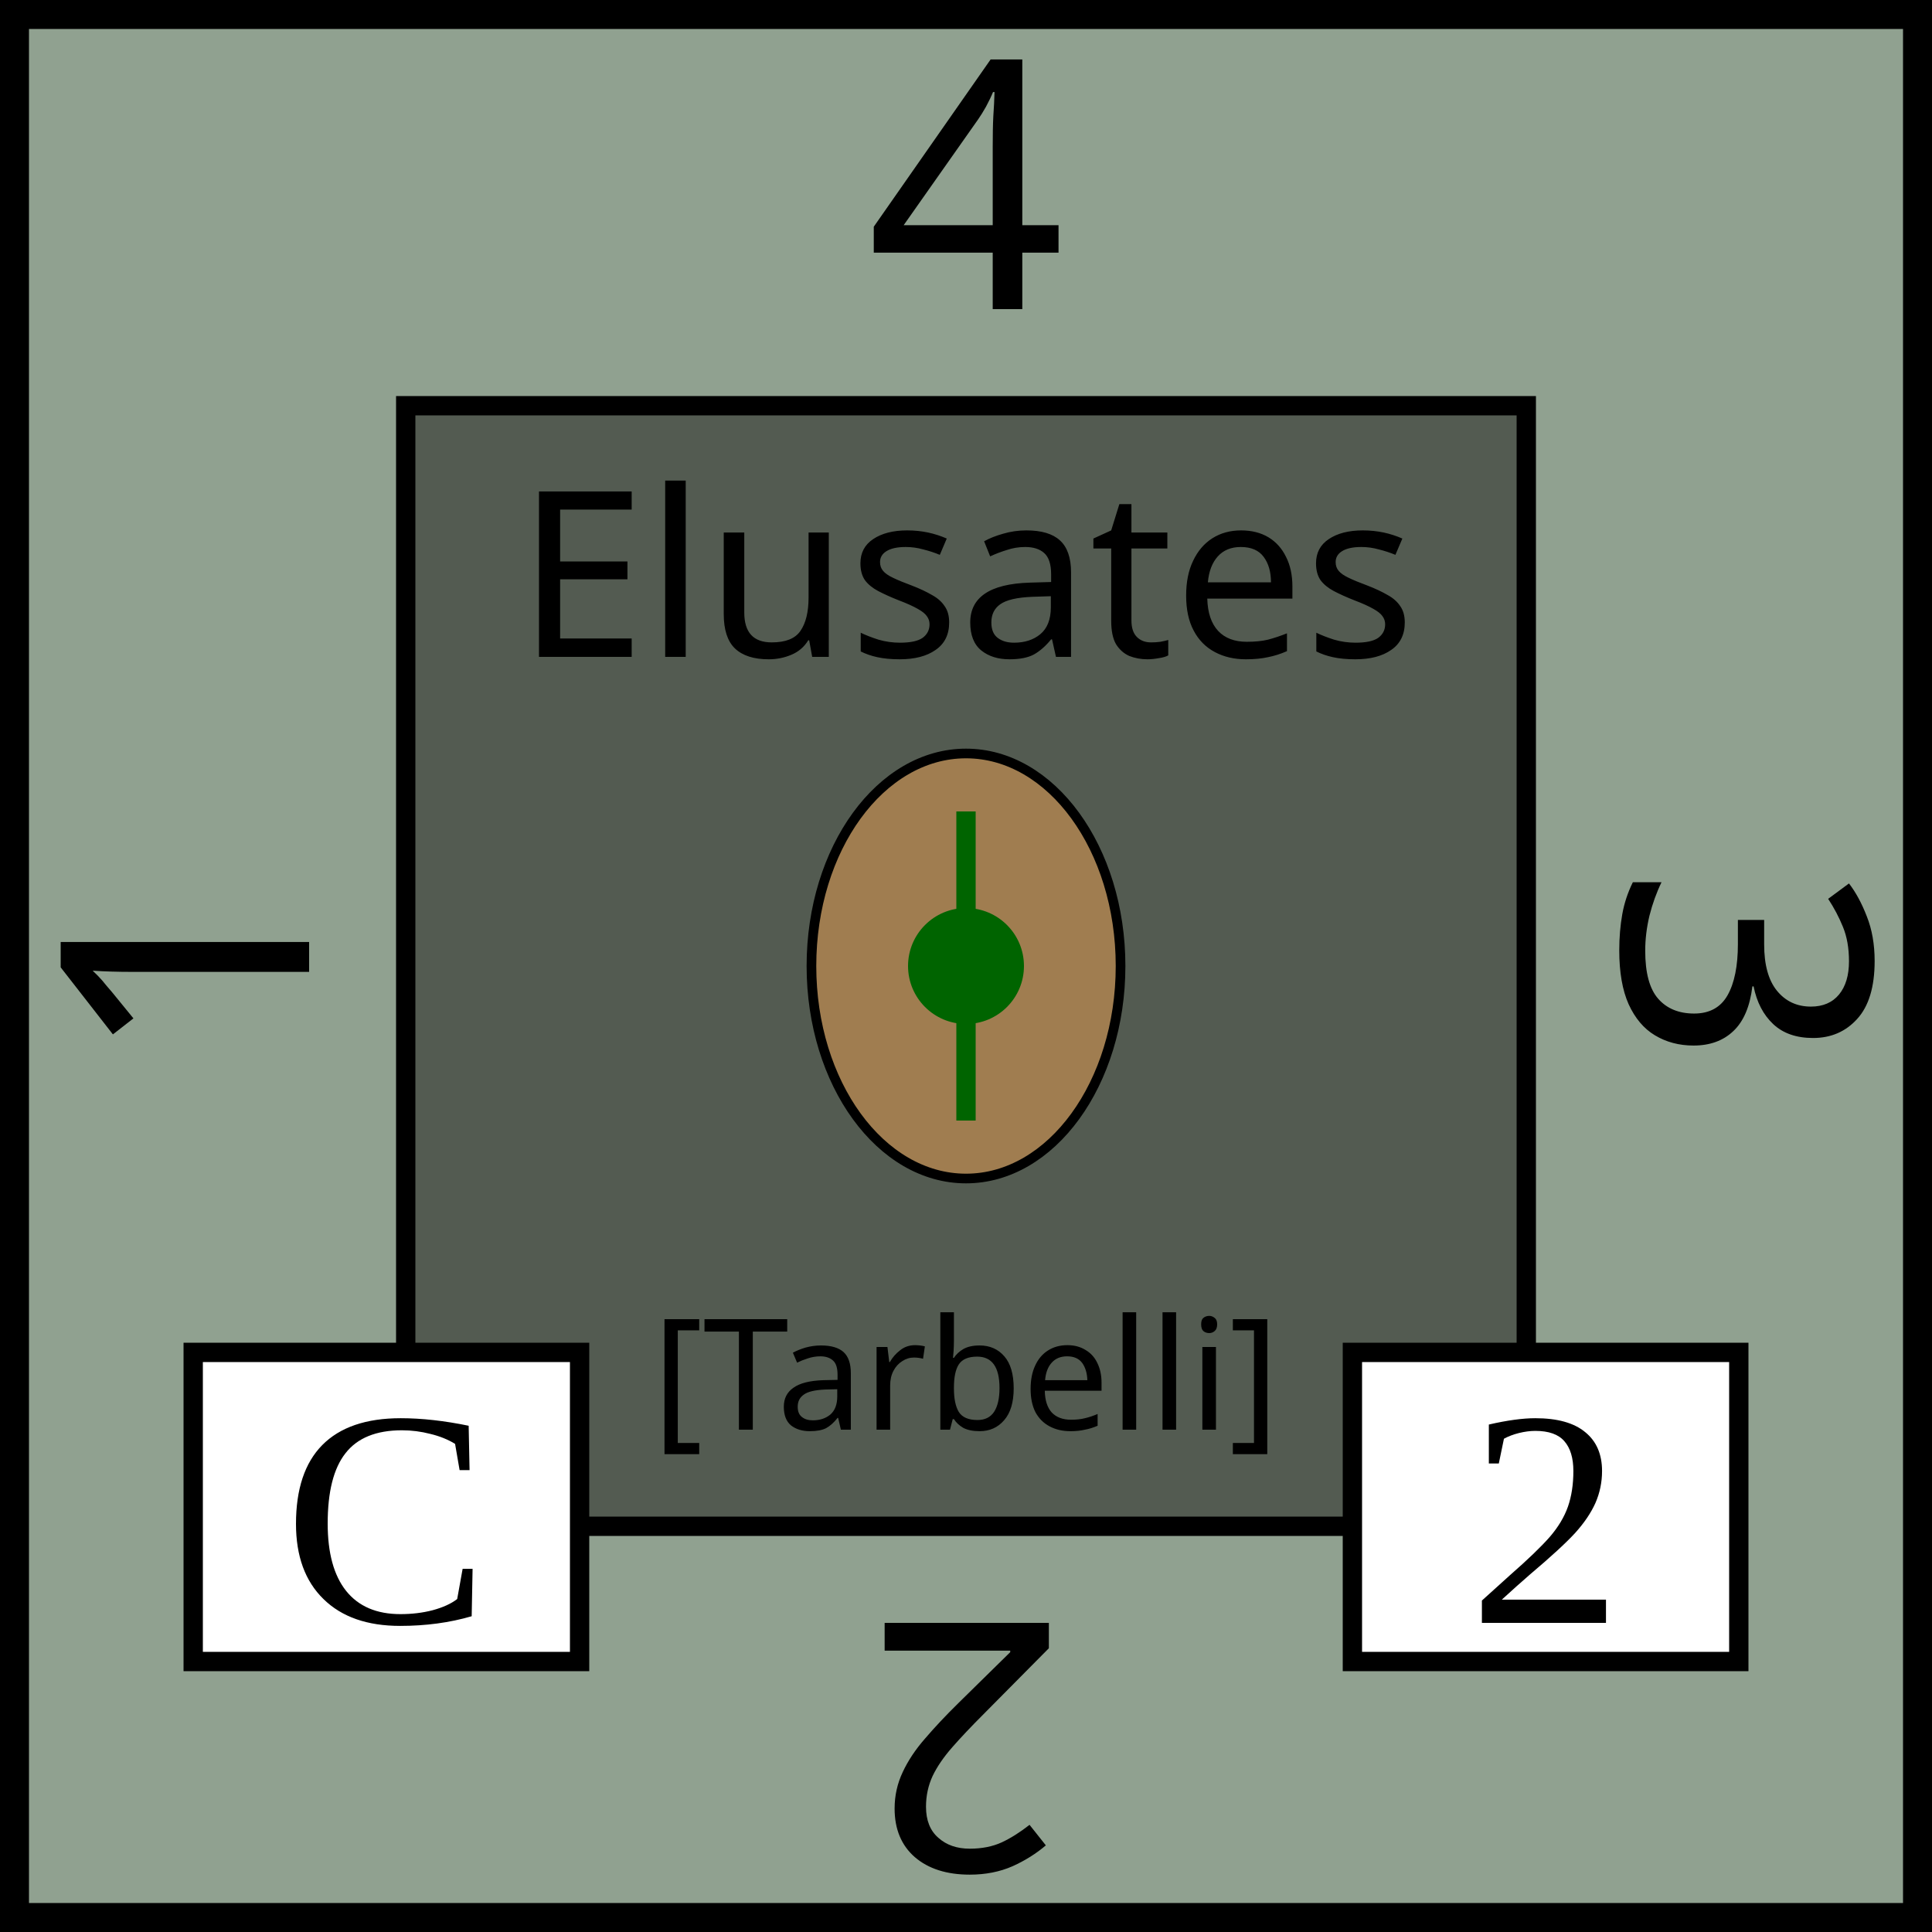
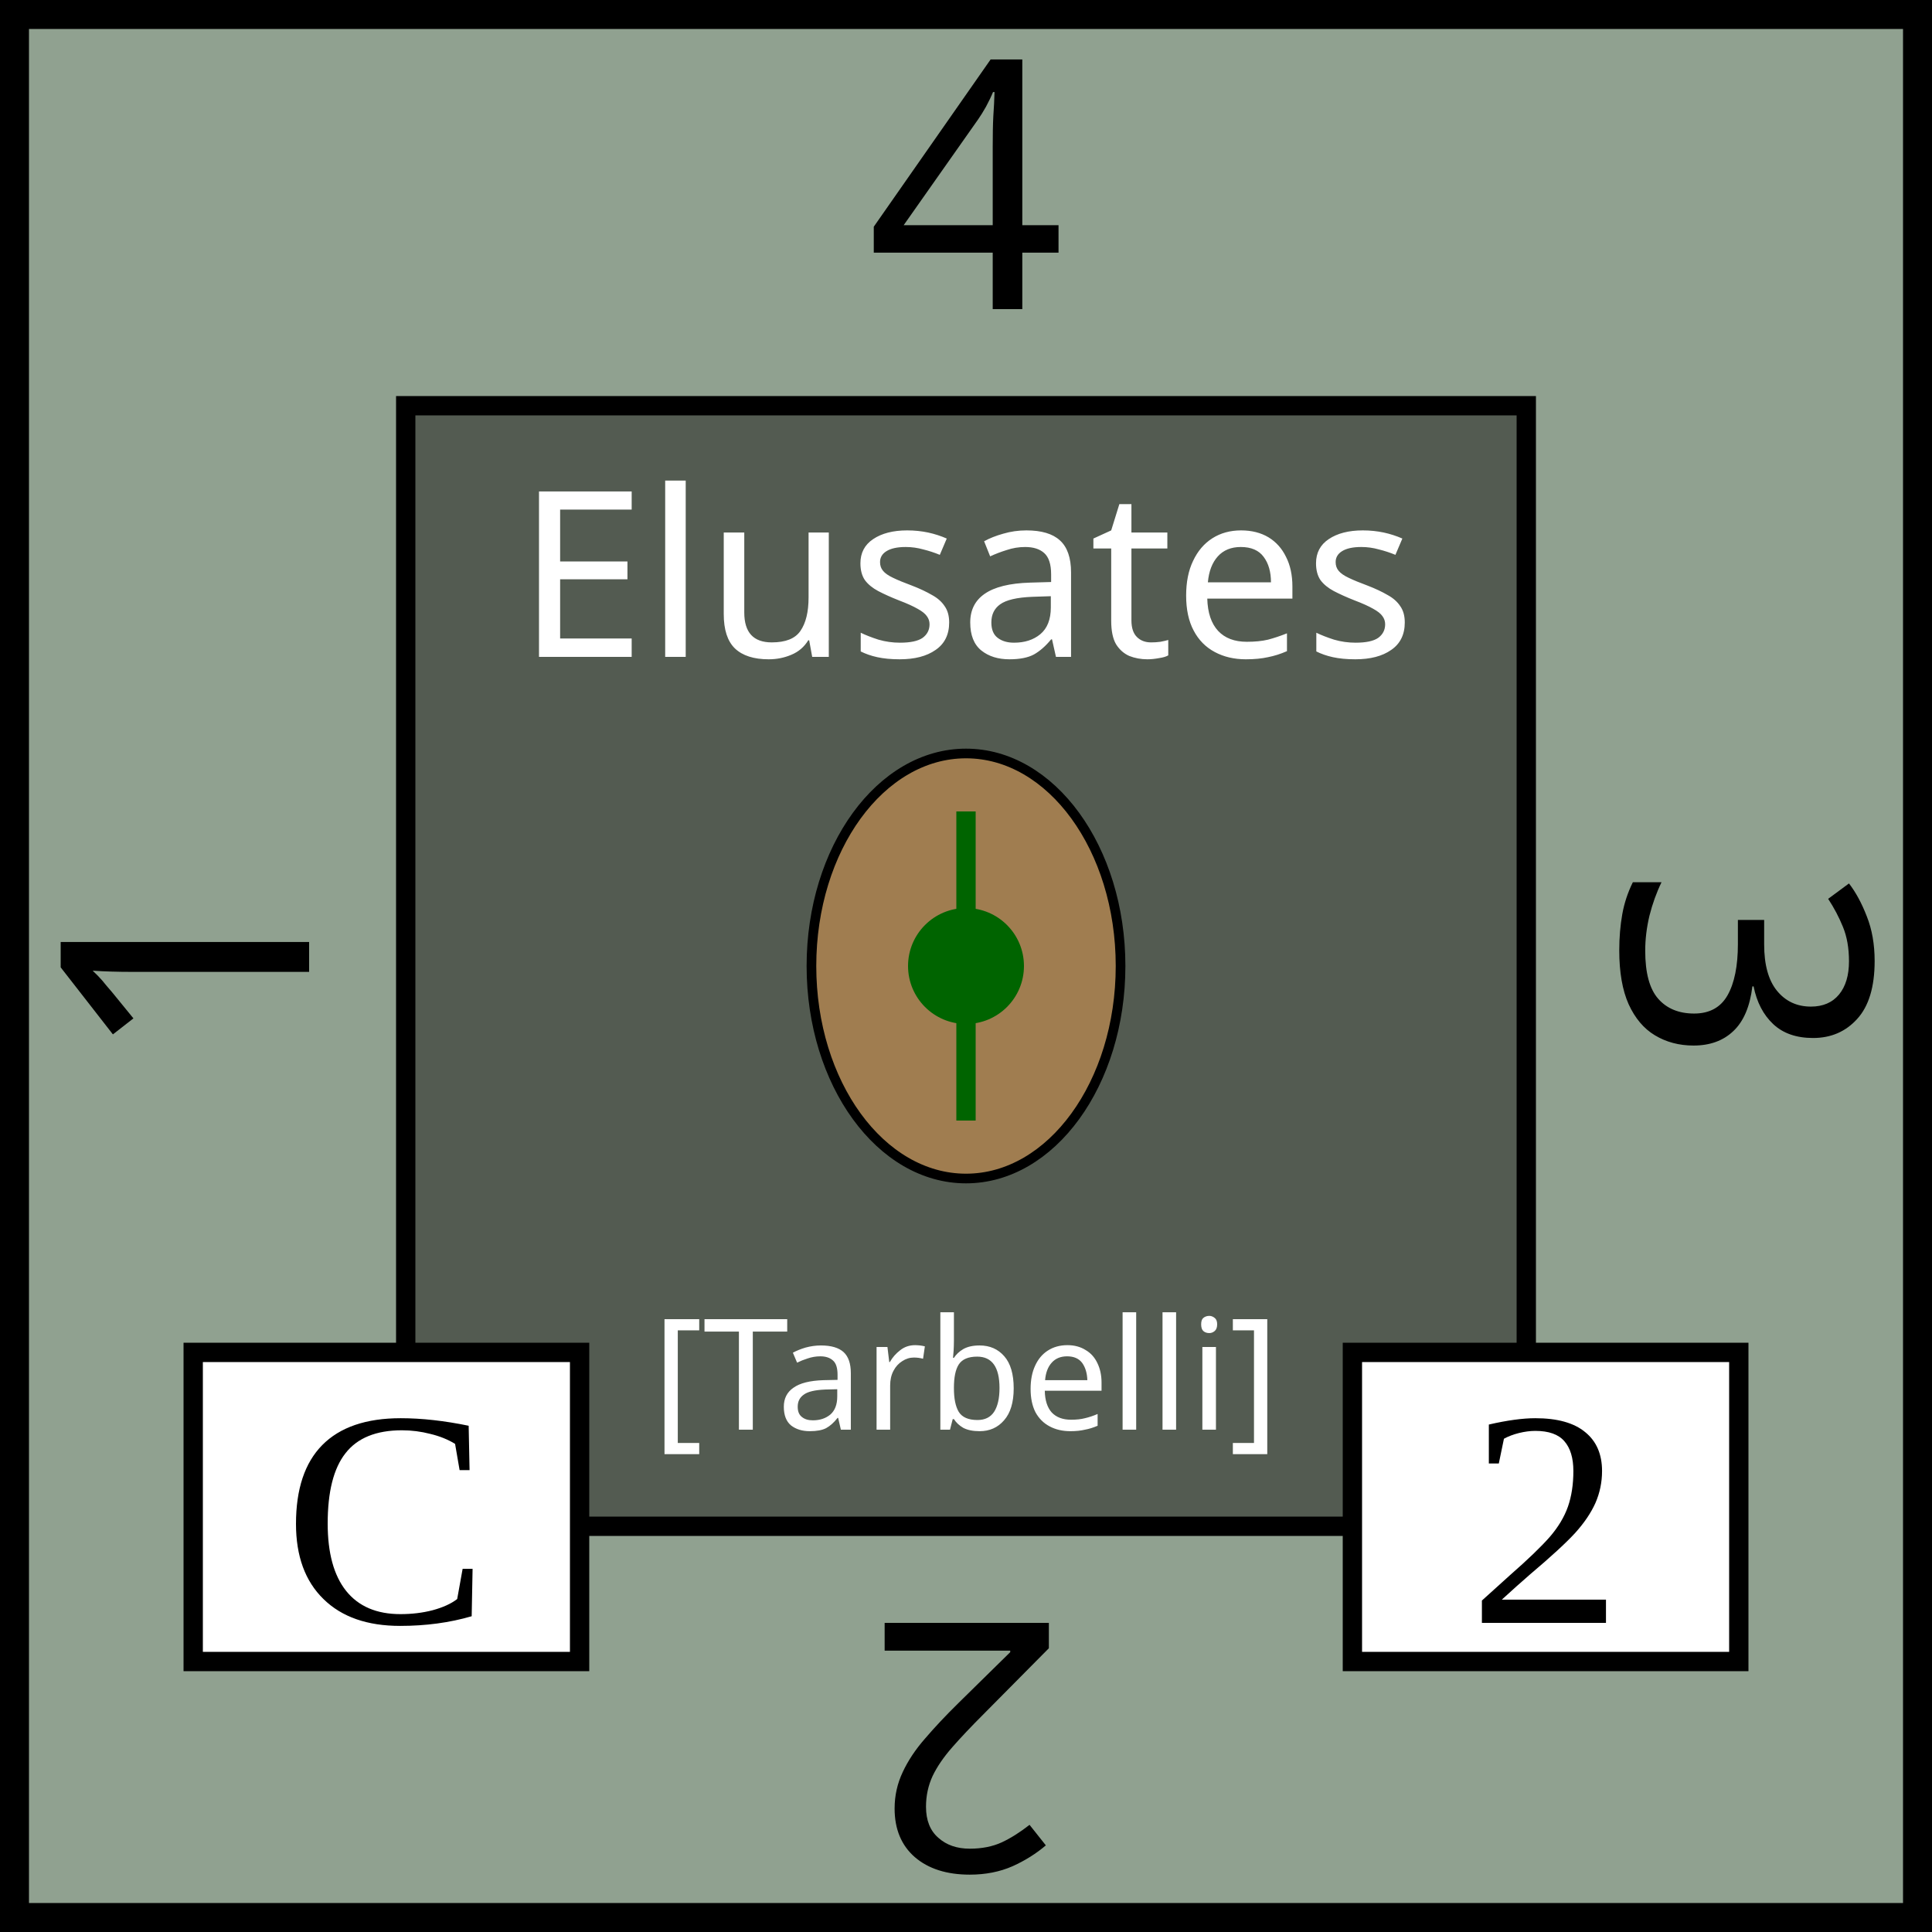
<svg xmlns="http://www.w3.org/2000/svg" viewBox="0 0 100 100" width="100" height="100">
  <rect id="background" fill="rgb(144,161,144)" height="100" width="100" stroke="black" stroke-width="3" />
  <g id="tribe" text-anchor="middle" font-size="12" font-family="Papyrus">
    <rect x="21" y="21" width="58" height="58" fill="rgb(83,91,81)" stroke="black" />
-     <text x="50" y="34">Elusates</text>
+     <text x="50" y="34" fill="white">Elusates</text>
    <ellipse id="shield" cx="50" cy="50" rx="8" ry="11" fill="rgb(160,125,80)" stroke="black" stroke-width="0.5" />
    <circle cx="50" cy="50" r="3" fill="darkgreen" />
    <line x1="50" y1="42" x2="50" y2="58" stroke="darkgreen" />
-     <text x="50" y="74" font-size="8">[Tarbelli]</text>
+     <text x="50" y="74" font-size="8" fill="white">[Tarbelli]</text>
  </g>
  <g id="attributes" text-anchor="middle" font-size="16">
    <rect id="initiative" x="10" y="70" height="16" width="20" fill="white" stroke="black" />
    <text x="20" y="84">C</text>
    <rect id="firepower" x="70" y="70" height="16" width="20" fill="white" stroke="black" />
    <text x="80" y="84">2</text>
  </g>
  <g id="strength" text-anchor="middle" font-family="Papyrus" font-size="18">
    <text x="50" y="16">4</text>
    <text x="50" y="16" transform="rotate(90,50,50)">3</text>
    <text x="50" y="16" transform="rotate(180,50,50)">2</text>
    <text x="50" y="16" transform="rotate(270,50,50)">1</text>
  </g>
</svg>
